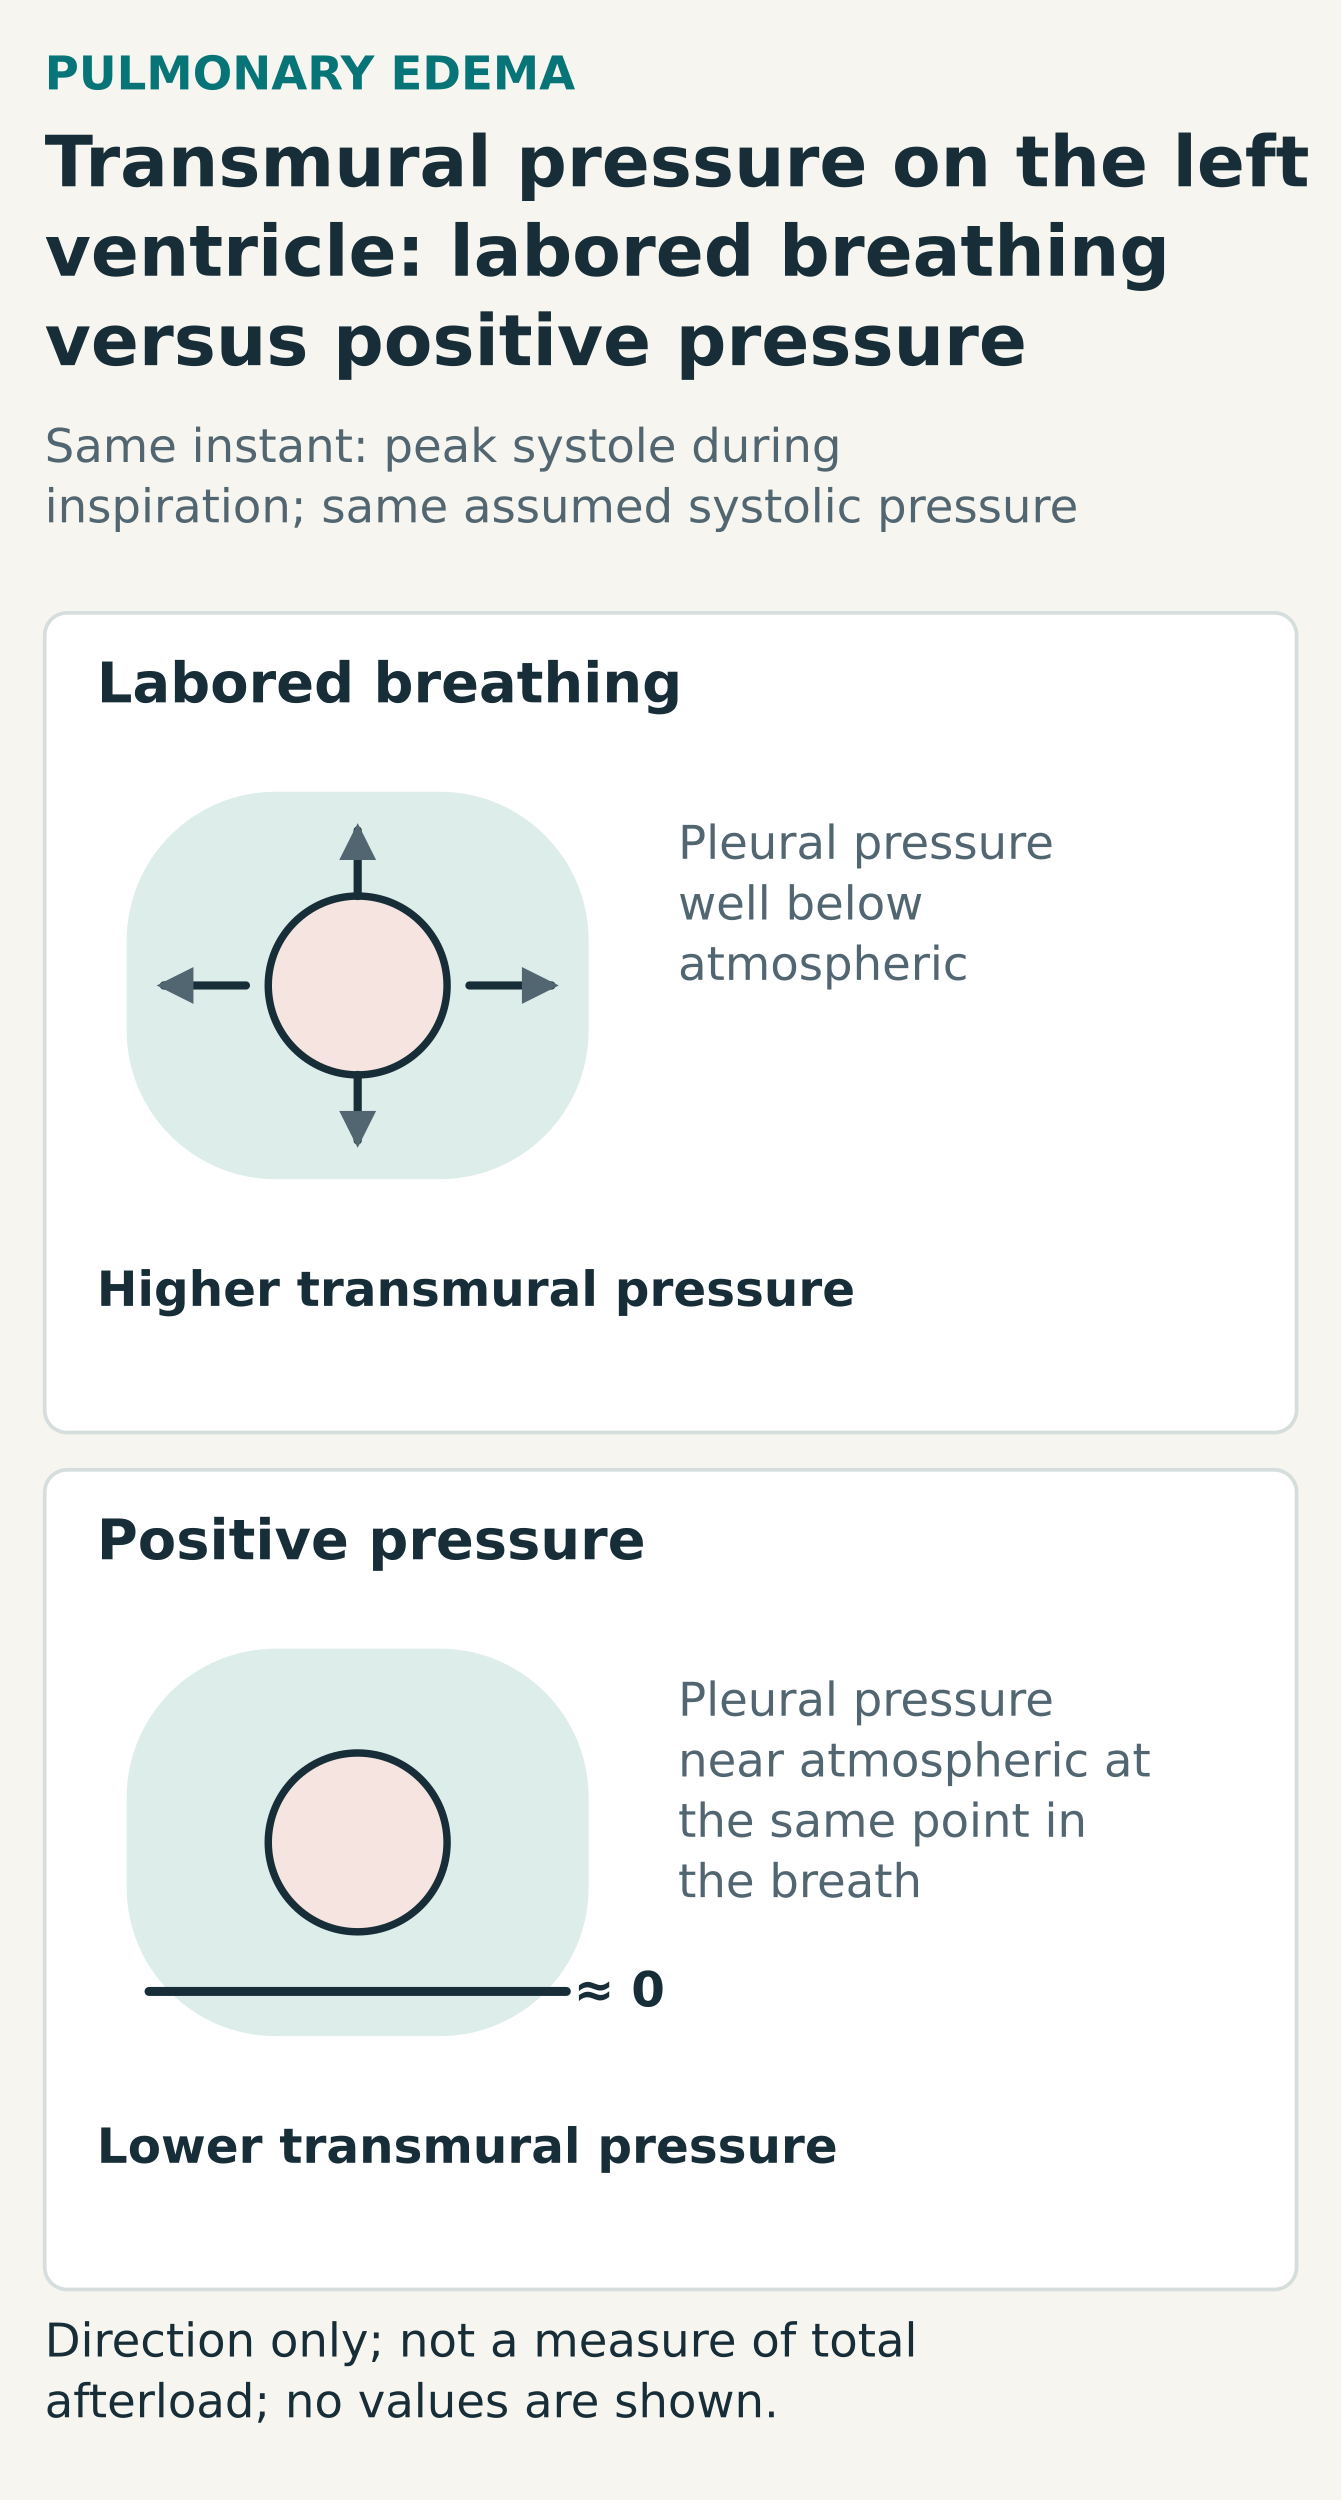
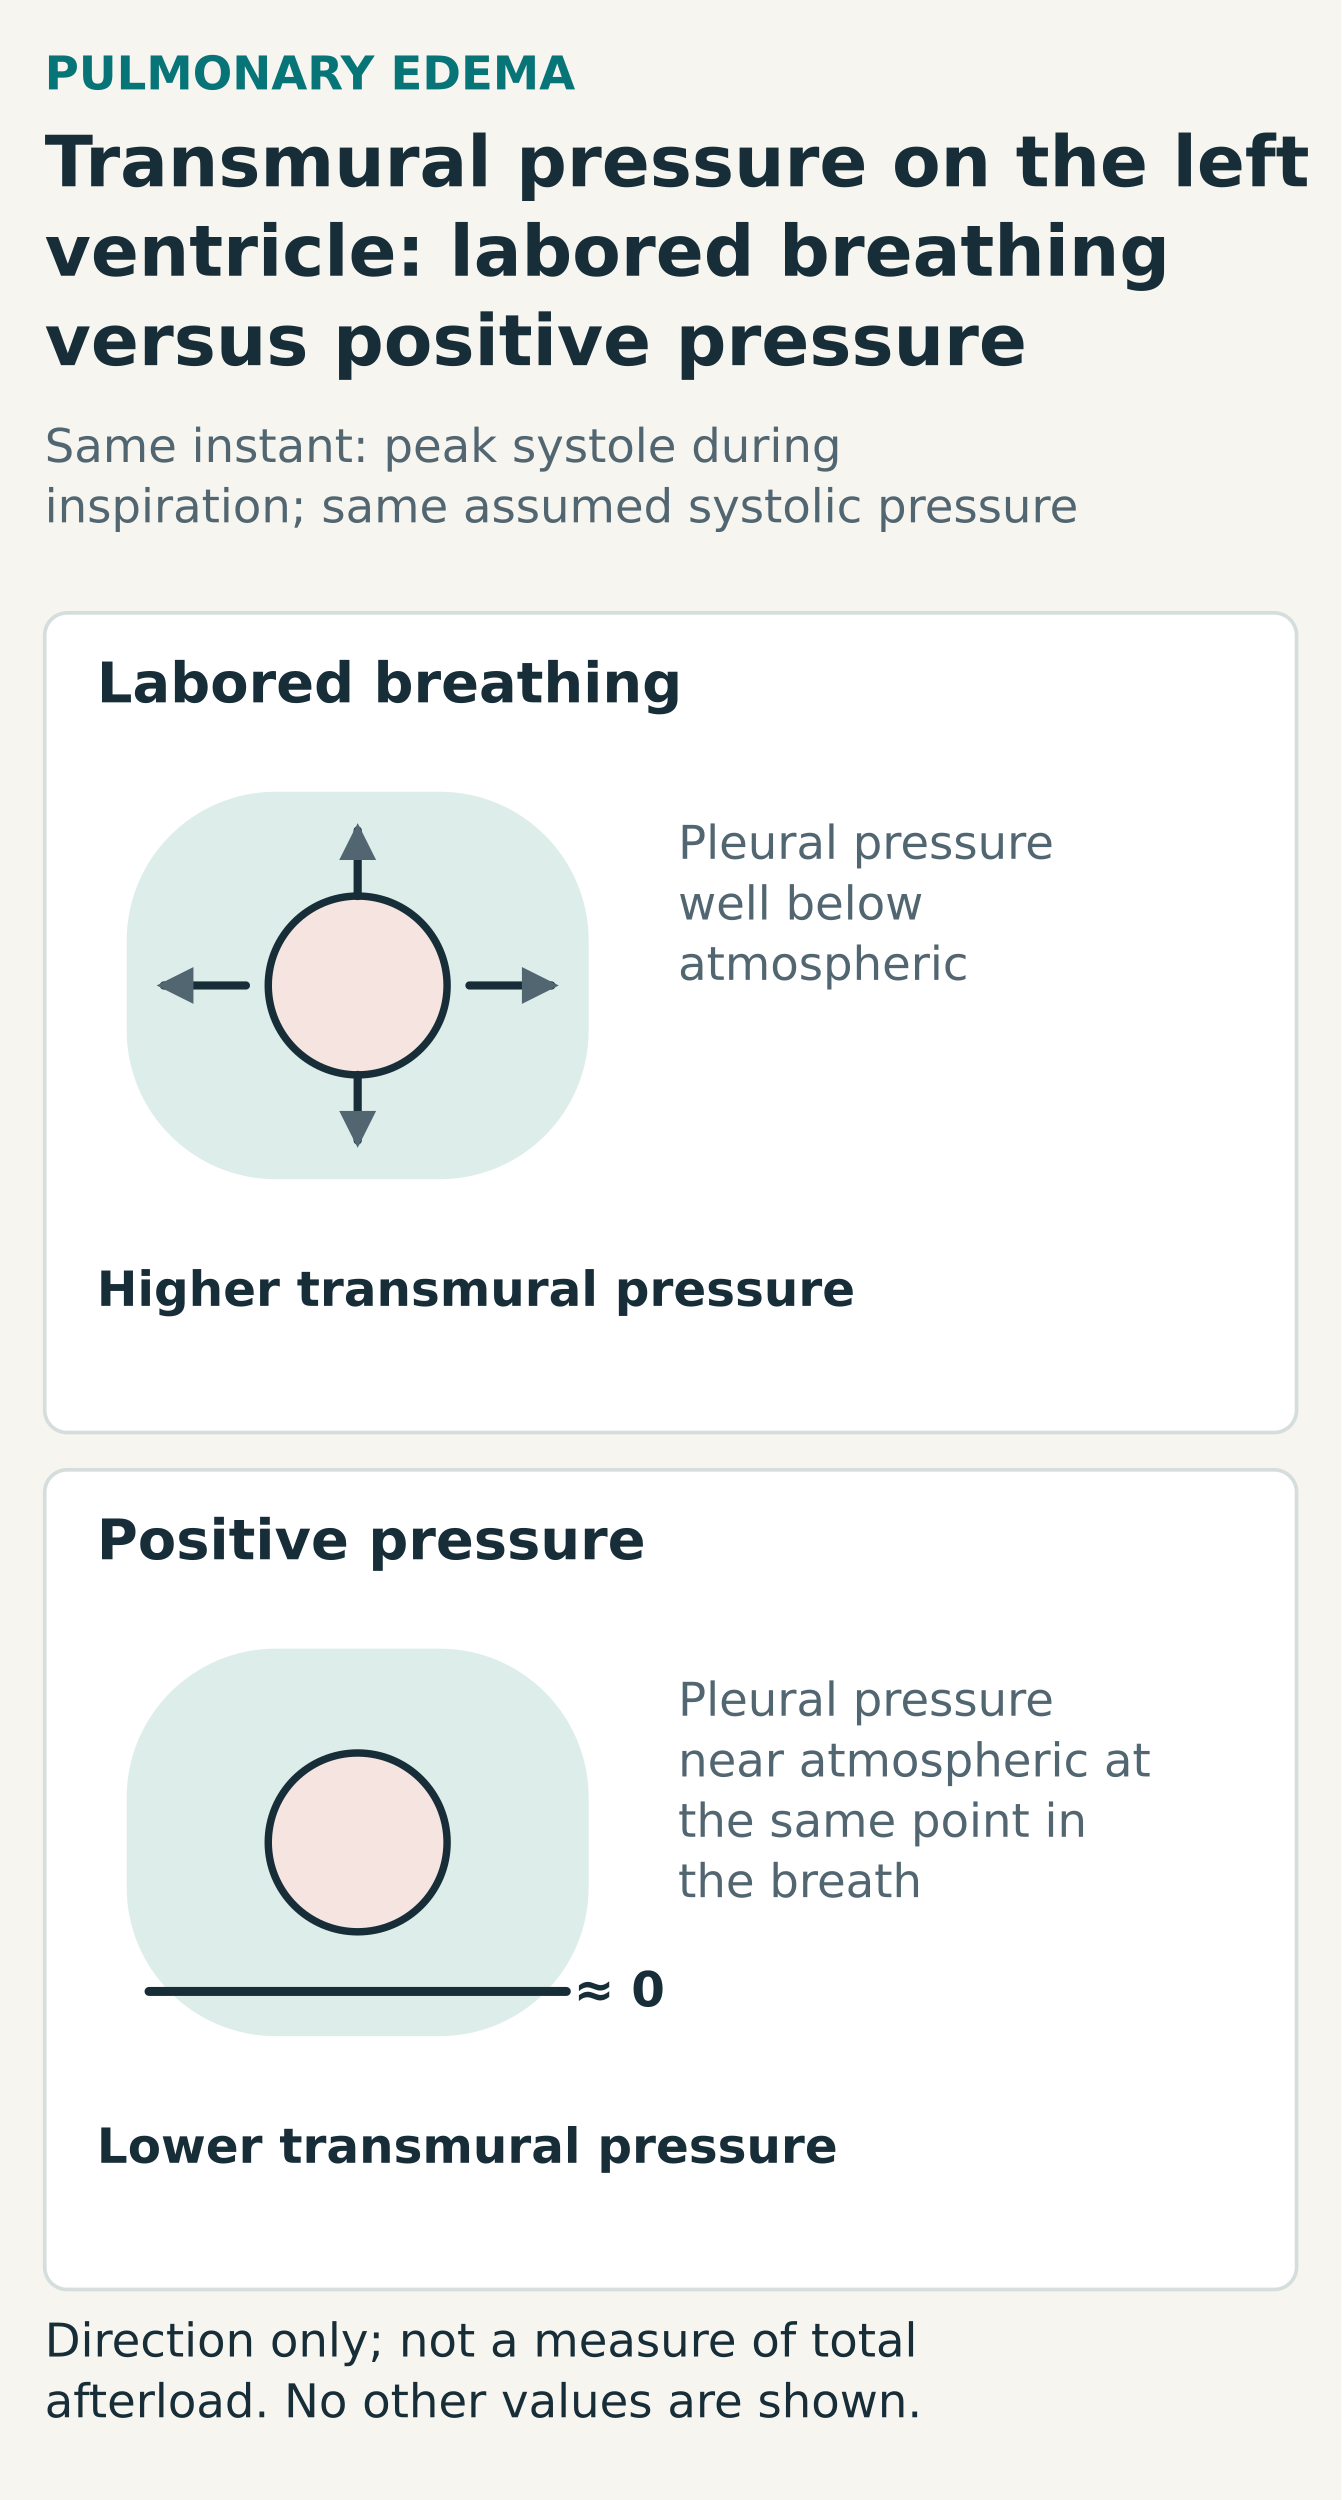
<svg xmlns="http://www.w3.org/2000/svg" class="diagram-screen" viewBox="0 0 360 671" role="img" aria-labelledby="fig-r4-03-pleural-pressure-screen-title" aria-describedby="fig-r4-03-pleural-pressure-screen-desc">
  <style>text{font-family:'DejaVu Sans',system-ui,sans-serif}.fig-r4-03-pleural-pressure-screen-t-ink{fill:var(--fig-ink,#172d38)}.fig-r4-03-pleural-pressure-screen-t-muted{fill:var(--fig-muted,#526671)}.fig-r4-03-pleural-pressure-screen-t-teal{fill:var(--fig-teal,#077578)}.fig-r4-03-pleural-pressure-screen-t-red{fill:var(--fig-red,#af4639)}.fig-r4-03-pleural-pressure-screen-t-gold{fill:var(--fig-gold,#996613)}.fig-r4-03-pleural-pressure-screen-bg{fill:var(--fig-canvas,#f7f5ef)}.fig-r4-03-pleural-pressure-screen-pn{fill:var(--fig-panel,#ffffff);stroke:var(--fig-rule,#d5dedc)}.fig-r4-03-pleural-pressure-screen-s-teal{stroke:var(--fig-teal,#077578);fill:none}.fig-r4-03-pleural-pressure-screen-f-teal{fill:var(--fig-teal,#077578)}.fig-r4-03-pleural-pressure-screen-s-red{stroke:var(--fig-red,#af4639);fill:none}.fig-r4-03-pleural-pressure-screen-f-red{fill:var(--fig-red,#af4639)}.fig-r4-03-pleural-pressure-screen-s-gold{stroke:var(--fig-gold,#996613);fill:none}.fig-r4-03-pleural-pressure-screen-f-gold{fill:var(--fig-gold,#996613)}.fig-r4-03-pleural-pressure-screen-s-muted{stroke:var(--fig-muted,#526671);fill:none}.fig-r4-03-pleural-pressure-screen-f-muted{fill:var(--fig-muted,#526671)}.fig-r4-03-pleural-pressure-screen-s-rule{stroke:var(--fig-rule,#d5dedc);fill:none}.fig-r4-03-pleural-pressure-screen-f-rule{fill:var(--fig-rule,#d5dedc)}.fig-r4-03-pleural-pressure-screen-s-ink{stroke:var(--fig-ink,#172d38);fill:none}.fig-r4-03-pleural-pressure-screen-f-ink{fill:var(--fig-ink,#172d38)}.fig-r4-03-pleural-pressure-screen-f-tt{fill:var(--fig-teal-tint,#ddedea)}.fig-r4-03-pleural-pressure-screen-f-rt{fill:var(--fig-red-tint,#f5e4df)}@media (prefers-color-scheme:dark){.fig-r4-03-pleural-pressure-screen-t-ink{fill:var(--fig-ink,#e8dfd0)}.fig-r4-03-pleural-pressure-screen-t-muted{fill:var(--fig-muted,#b3a897)}.fig-r4-03-pleural-pressure-screen-t-teal{fill:var(--fig-teal,#6fb8b0)}.fig-r4-03-pleural-pressure-screen-t-red{fill:var(--fig-red,#e0907f)}.fig-r4-03-pleural-pressure-screen-t-gold{fill:var(--fig-gold,#d9a955)}.fig-r4-03-pleural-pressure-screen-bg{fill:var(--fig-canvas,#25211c)}.fig-r4-03-pleural-pressure-screen-pn{fill:var(--fig-panel,#2d2822);stroke:var(--fig-rule,#4a4238)}.fig-r4-03-pleural-pressure-screen-s-teal{stroke:var(--fig-teal,#6fb8b0);fill:none}.fig-r4-03-pleural-pressure-screen-f-teal{fill:var(--fig-teal,#6fb8b0)}.fig-r4-03-pleural-pressure-screen-s-red{stroke:var(--fig-red,#e0907f);fill:none}.fig-r4-03-pleural-pressure-screen-f-red{fill:var(--fig-red,#e0907f)}.fig-r4-03-pleural-pressure-screen-s-gold{stroke:var(--fig-gold,#d9a955);fill:none}.fig-r4-03-pleural-pressure-screen-f-gold{fill:var(--fig-gold,#d9a955)}.fig-r4-03-pleural-pressure-screen-s-muted{stroke:var(--fig-muted,#b3a897);fill:none}.fig-r4-03-pleural-pressure-screen-f-muted{fill:var(--fig-muted,#b3a897)}.fig-r4-03-pleural-pressure-screen-s-rule{stroke:var(--fig-rule,#4a4238);fill:none}.fig-r4-03-pleural-pressure-screen-f-rule{fill:var(--fig-rule,#4a4238)}.fig-r4-03-pleural-pressure-screen-s-ink{stroke:var(--fig-ink,#e8dfd0);fill:none}.fig-r4-03-pleural-pressure-screen-f-ink{fill:var(--fig-ink,#e8dfd0)}.fig-r4-03-pleural-pressure-screen-f-tt{fill:var(--fig-teal-tint,#30443f)}.fig-r4-03-pleural-pressure-screen-f-rt{fill:var(--fig-red-tint,#43302a)}}</style>
  <defs>
    <marker id="fig-r4-03-pleural-pressure-screen-ah" viewBox="0 0 10 10" refX="8" refY="5" markerWidth="4.5" markerHeight="4.5" orient="auto-start-reverse">
      <path class="fig-r4-03-pleural-pressure-screen-f-muted" d="M0,0 L10,5 L0,10 z" />
    </marker>
  </defs>
  <rect class="fig-r4-03-pleural-pressure-screen-bg" width="360" height="671" />
  <text class="fig-r4-03-pleural-pressure-screen-t-teal" x="12.0" y="24.0" font-size="12.5" font-weight="600" text-anchor="start">PULMONARY EDEMA</text>
  <text class="fig-r4-03-pleural-pressure-screen-t-ink" x="12.0" y="50.0" font-size="19" font-weight="600" text-anchor="start">Transmural pressure on the left</text>
  <text class="fig-r4-03-pleural-pressure-screen-t-ink" x="12.0" y="74.0" font-size="19" font-weight="600" text-anchor="start">ventricle: labored breathing</text>
  <text class="fig-r4-03-pleural-pressure-screen-t-ink" x="12.0" y="98.0" font-size="19" font-weight="600" text-anchor="start">versus positive pressure</text>
  <text class="fig-r4-03-pleural-pressure-screen-t-muted" x="12.0" y="124.0" font-size="12.5" text-anchor="start">Same instant: peak systole during</text>
  <text class="fig-r4-03-pleural-pressure-screen-t-muted" x="12.0" y="140.2" font-size="12.5" text-anchor="start">inspiration; same assumed systolic pressure</text>
  <rect class="fig-r4-03-pleural-pressure-screen-pn" x="12.0" y="164.5" width="336.0" height="220.0" rx="6" />
  <text class="fig-r4-03-pleural-pressure-screen-t-ink" x="26.0" y="188.5" font-size="15" font-weight="600" text-anchor="start">Labored breathing</text>
  <rect class="fig-r4-03-pleural-pressure-screen-f-tt" x="34" y="212.5" width="124" height="104" rx="40" />
  <circle class="fig-r4-03-pleural-pressure-screen-f-rt" cx="96" cy="264.5" r="24" />
  <circle class="fig-r4-03-pleural-pressure-screen-s-ink" cx="96" cy="264.5" r="24" stroke-width="2" />
  <path class="fig-r4-03-pleural-pressure-screen-s-ink" d="M66,264.5 L44,264.5" stroke-width="2.2" stroke-linecap="round" marker-end="url(#fig-r4-03-pleural-pressure-screen-ah)" />
  <path class="fig-r4-03-pleural-pressure-screen-s-ink" d="M126,264.5 L148,264.5" stroke-width="2.2" stroke-linecap="round" marker-end="url(#fig-r4-03-pleural-pressure-screen-ah)" />
  <path class="fig-r4-03-pleural-pressure-screen-s-ink" d="M96,240.5 L96,222.9" stroke-width="2.2" stroke-linecap="round" marker-end="url(#fig-r4-03-pleural-pressure-screen-ah)" />
  <path class="fig-r4-03-pleural-pressure-screen-s-ink" d="M96,288.5 L96,306.1" stroke-width="2.2" stroke-linecap="round" marker-end="url(#fig-r4-03-pleural-pressure-screen-ah)" />
  <text class="fig-r4-03-pleural-pressure-screen-t-muted" x="182.0" y="230.5" font-size="12.5" text-anchor="start">Pleural pressure</text>
  <text class="fig-r4-03-pleural-pressure-screen-t-muted" x="182.0" y="246.8" font-size="12.5" text-anchor="start">well below</text>
  <text class="fig-r4-03-pleural-pressure-screen-t-muted" x="182.0" y="263.0" font-size="12.5" text-anchor="start">atmospheric</text>
  <text class="fig-r4-03-pleural-pressure-screen-t-ink" x="26.0" y="350.5" font-size="13" font-weight="600" text-anchor="start">Higher transmural pressure</text>
  <rect class="fig-r4-03-pleural-pressure-screen-pn" x="12.0" y="394.5" width="336.0" height="220.0" rx="6" />
  <text class="fig-r4-03-pleural-pressure-screen-t-ink" x="26.0" y="418.5" font-size="15" font-weight="600" text-anchor="start">Positive pressure</text>
  <rect class="fig-r4-03-pleural-pressure-screen-f-tt" x="34" y="442.5" width="124" height="104" rx="40" />
  <circle class="fig-r4-03-pleural-pressure-screen-f-rt" cx="96" cy="494.5" r="24" />
  <circle class="fig-r4-03-pleural-pressure-screen-s-ink" cx="96" cy="494.5" r="24" stroke-width="2" />
  <path class="fig-r4-03-pleural-pressure-screen-s-ink" d="M40,534.5 H152" stroke-width="2.4" stroke-linecap="round" stroke-linejoin="round" />
  <text class="fig-r4-03-pleural-pressure-screen-t-ink" x="154.0" y="538.5" font-size="13" font-weight="600" text-anchor="start">≈ 0</text>
  <text class="fig-r4-03-pleural-pressure-screen-t-muted" x="182.0" y="460.5" font-size="12.5" text-anchor="start">Pleural pressure</text>
  <text class="fig-r4-03-pleural-pressure-screen-t-muted" x="182.0" y="476.8" font-size="12.5" text-anchor="start">near atmospheric at</text>
  <text class="fig-r4-03-pleural-pressure-screen-t-muted" x="182.0" y="493.0" font-size="12.5" text-anchor="start">the same point in</text>
  <text class="fig-r4-03-pleural-pressure-screen-t-muted" x="182.0" y="509.2" font-size="12.5" text-anchor="start">the breath</text>
  <text class="fig-r4-03-pleural-pressure-screen-t-ink" x="26.0" y="580.5" font-size="13" font-weight="600" text-anchor="start">Lower transmural pressure</text>
  <text class="fig-r4-03-pleural-pressure-screen-t-ink" x="12.0" y="632.5" font-size="12.5" text-anchor="start">Direction only; not a measure of total</text>
-   <text class="fig-r4-03-pleural-pressure-screen-t-ink" x="12.0" y="648.8" font-size="12.5" text-anchor="start">afterload; no values are shown.</text>
+   <text class="fig-r4-03-pleural-pressure-screen-t-ink" x="12.0" y="648.8" font-size="12.5" text-anchor="start">afterload. No other values are shown.</text>
</svg>
